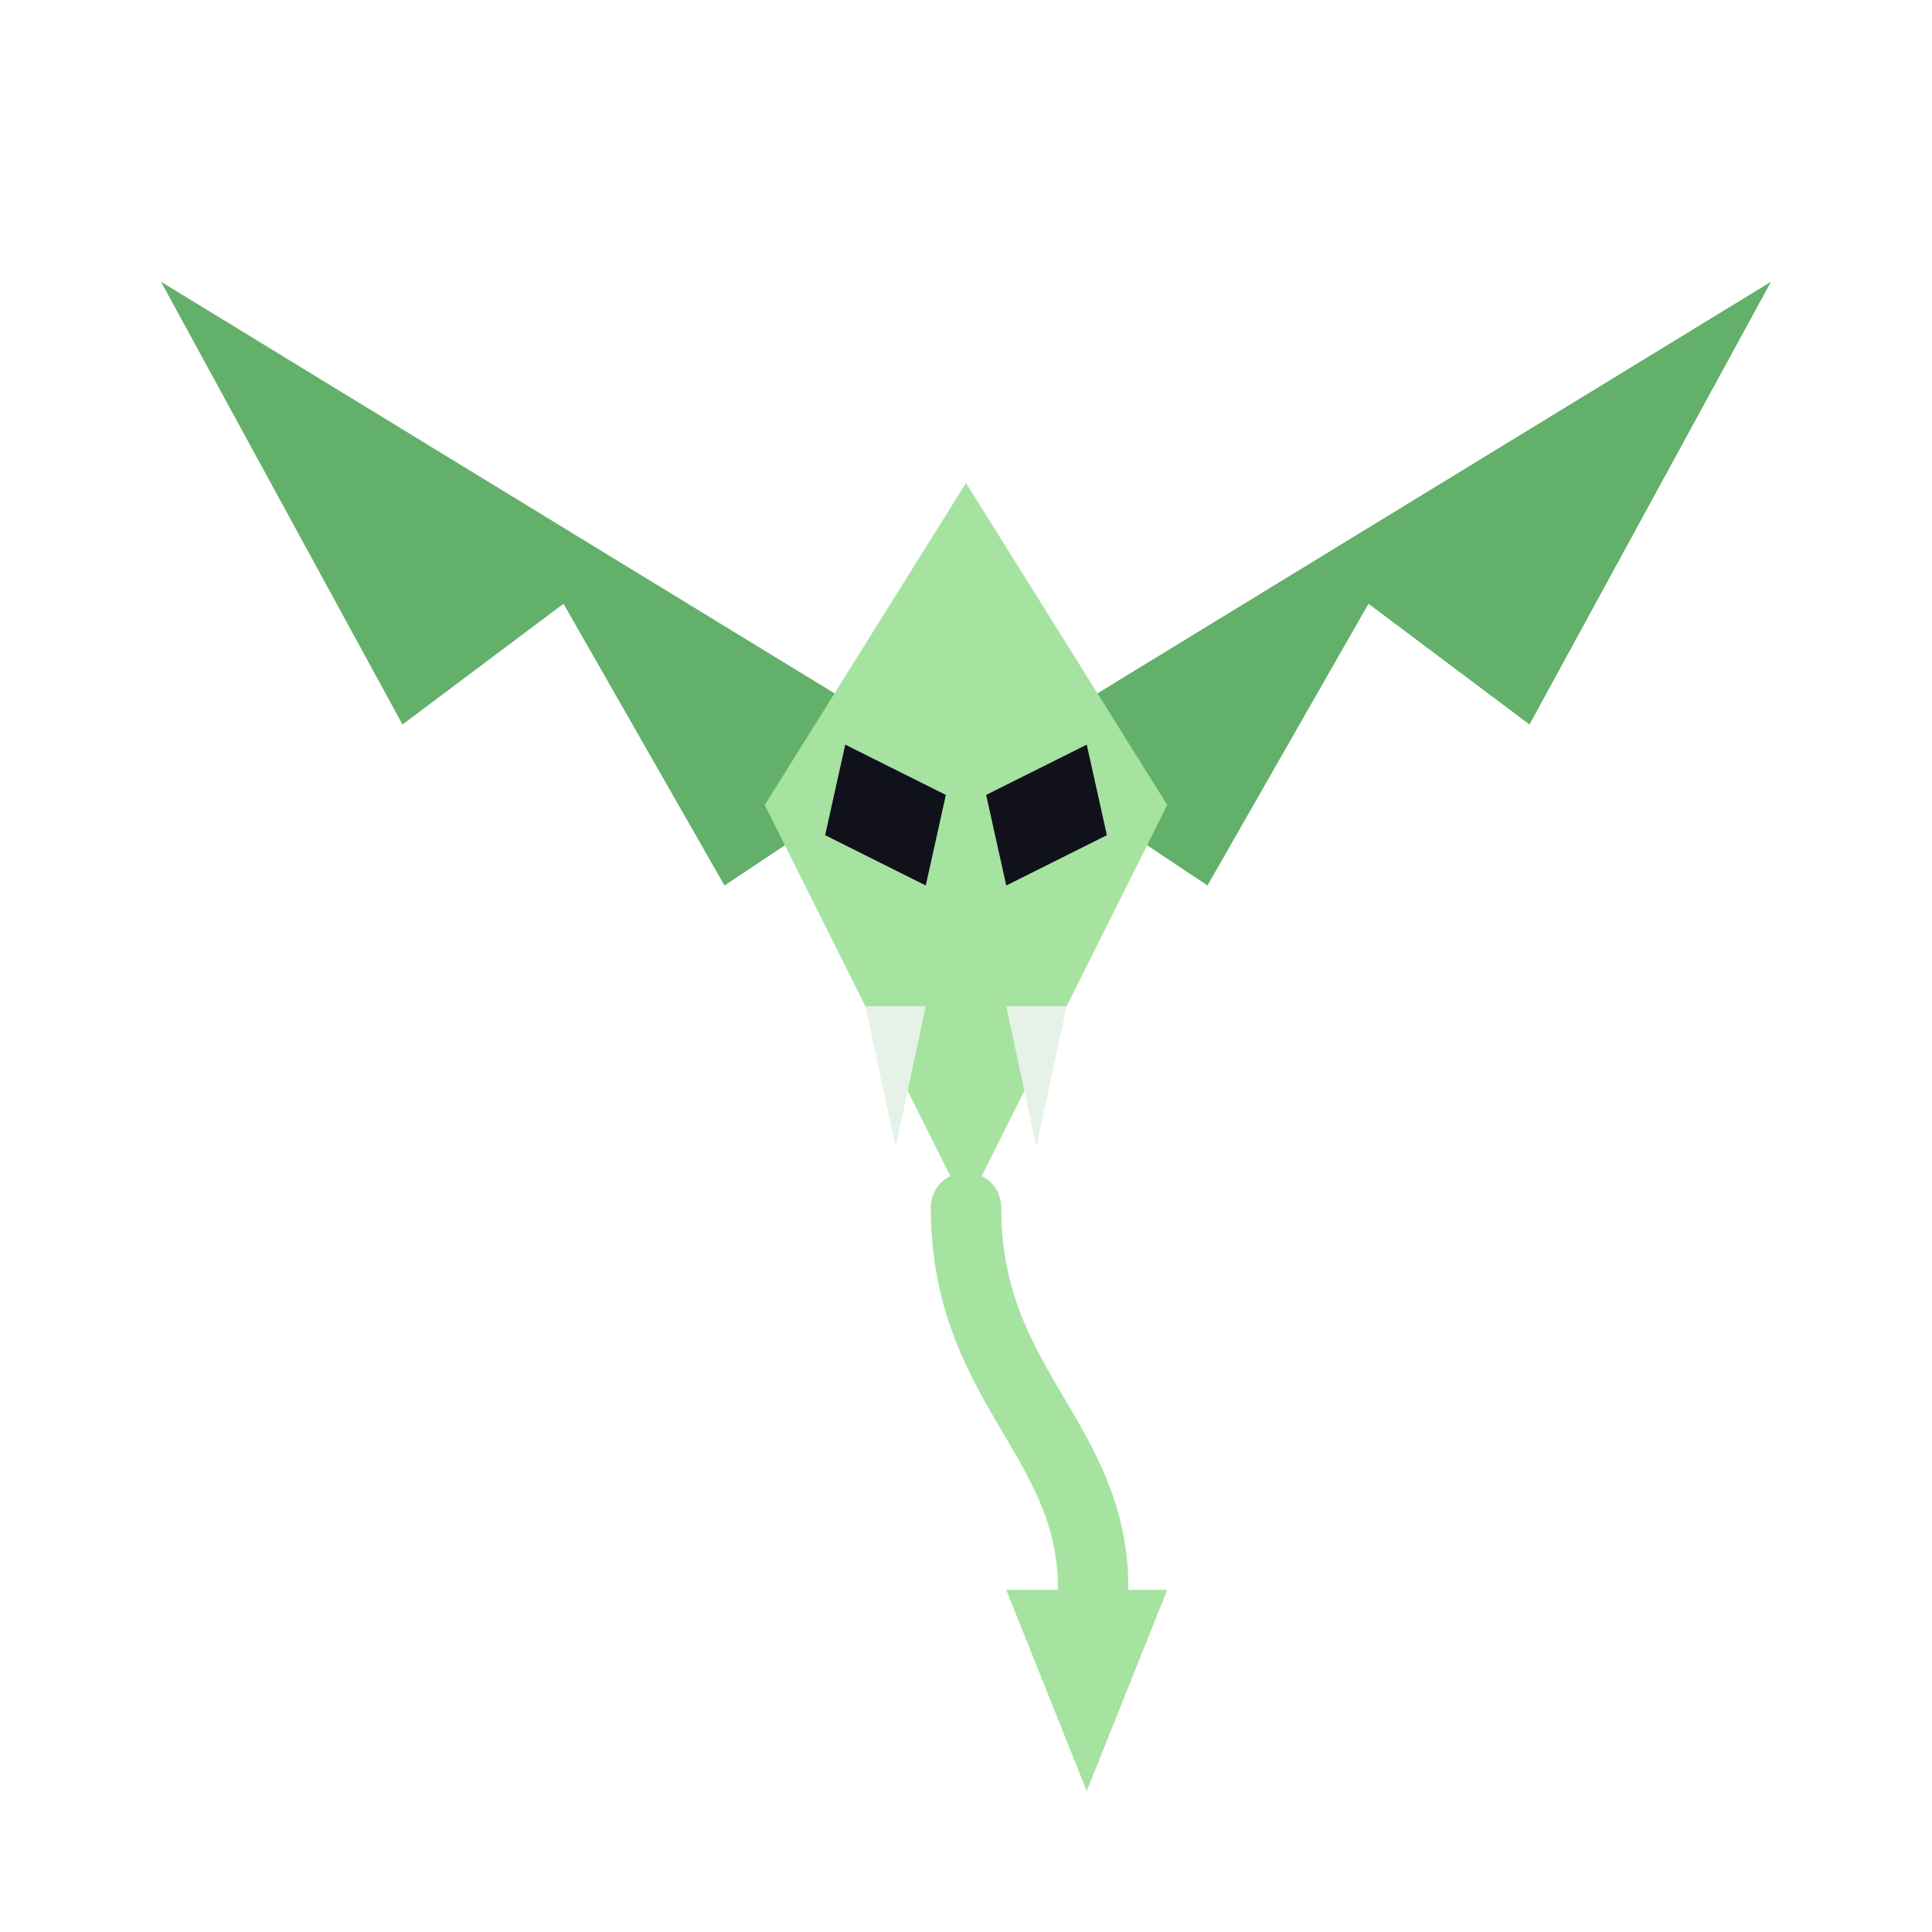
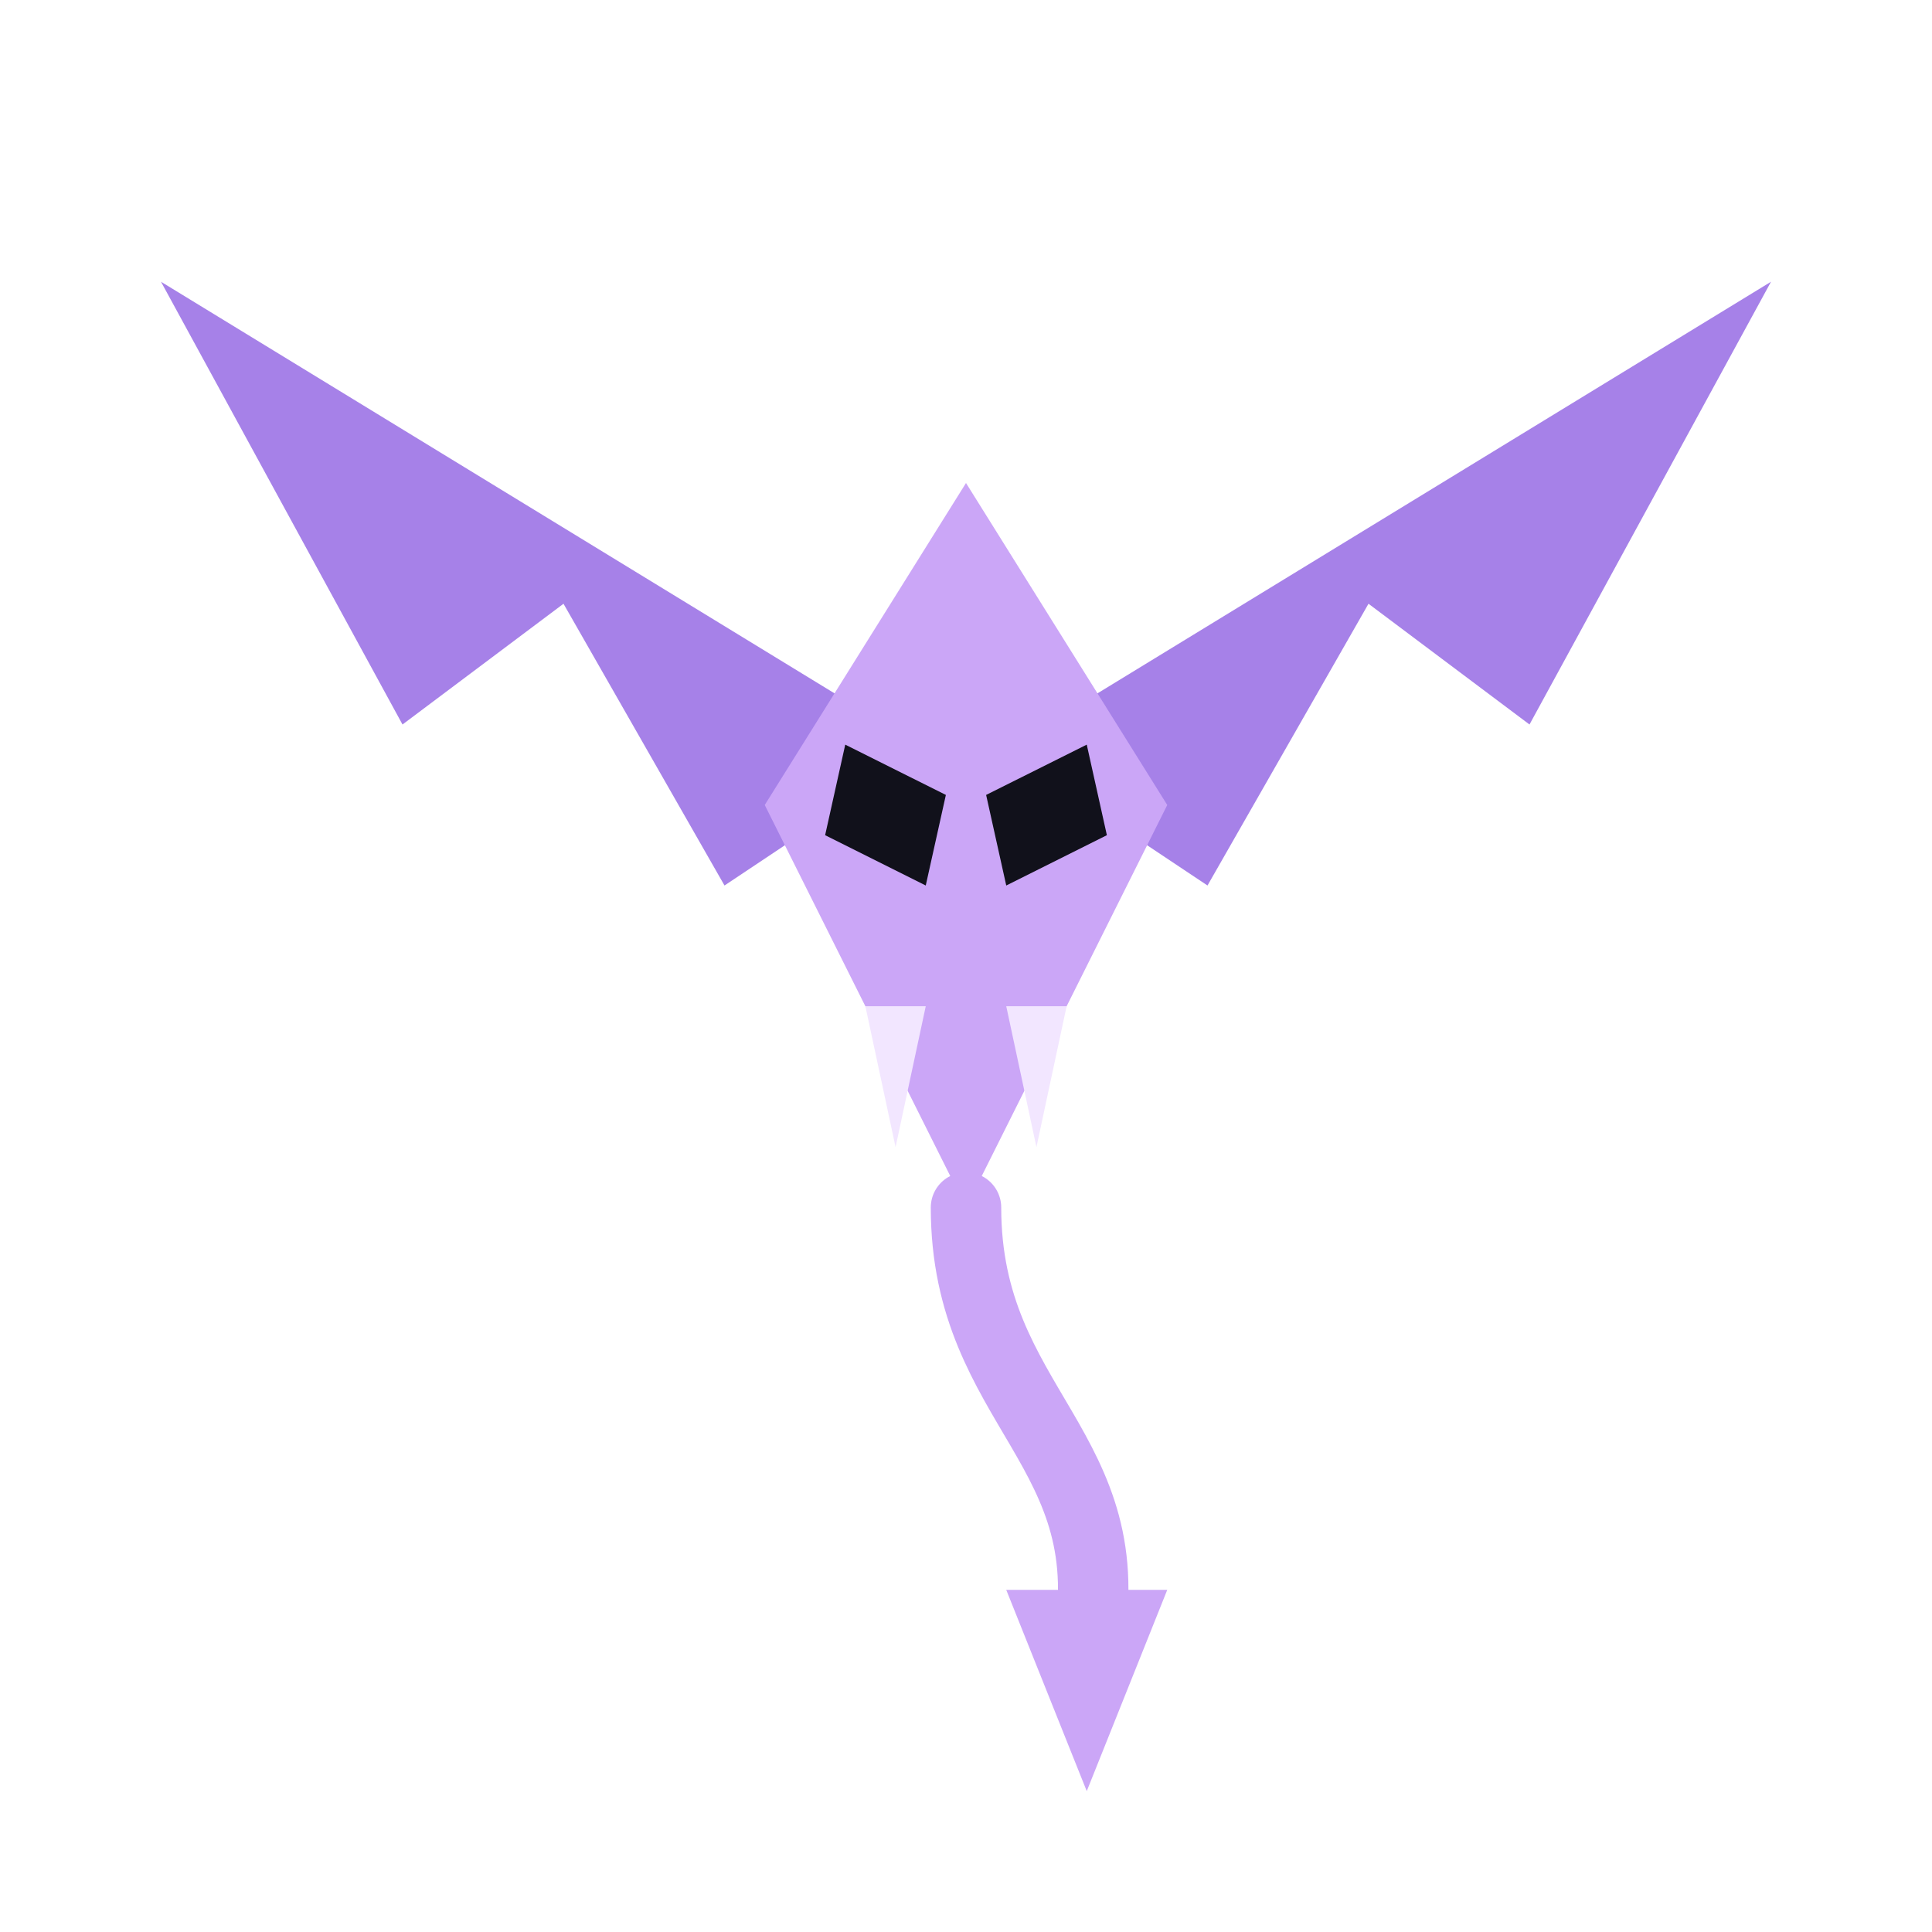
<svg xmlns="http://www.w3.org/2000/svg" viewBox="0 0 96 96">
-   <polygon points="44,36 8,14 20,36 28,30 36,44 42,40 44,52" fill="#63b06b" />
-   <polygon points="52,36 88,14 76,36 68,30 60,44 54,40 52,52" fill="#63b06b" />
-   <polygon points="48,24 58,40 48,60 38,40" fill="#a6e3a1" />
+   <polygon points="44,36 8,14 20,36 28,30 36,44 42,40 44,52" fill="#a681e8" />
+   <polygon points="52,36 88,14 76,36 68,30 60,44 54,40 52,52" fill="#a681e8" />
+   <polygon points="48,24 58,40 48,60 38,40" fill="#cba6f7" />
  <polygon points="42,37 47,39.5 46,44 41,41.5" fill="#11111b" />
  <polygon points="54,37 49,39.5 50,44 55,41.5" fill="#11111b" />
-   <polygon points="43,50 46,50 44.5,57" fill="#e6f2e8" />
-   <polygon points="50,50 53,50 51.5,57" fill="#e6f2e8" />
-   <path d="M48,60 C48,70 56,72 54,82" stroke="#a6e3a1" stroke-width="3.5" fill="none" stroke-linecap="round" />
-   <polygon points="54,89 50,79 58,79" fill="#a6e3a1" />
+   <polygon points="43,50 46,50 44.5,57" fill="#f2e6ff" />
+   <polygon points="50,50 53,50 51.5,57" fill="#f2e6ff" />
+   <path d="M48,60 C48,70 56,72 54,82" stroke="#cba6f7" stroke-width="3.5" fill="none" stroke-linecap="round" />
+   <polygon points="54,89 50,79 58,79" fill="#cba6f7" />
</svg>
